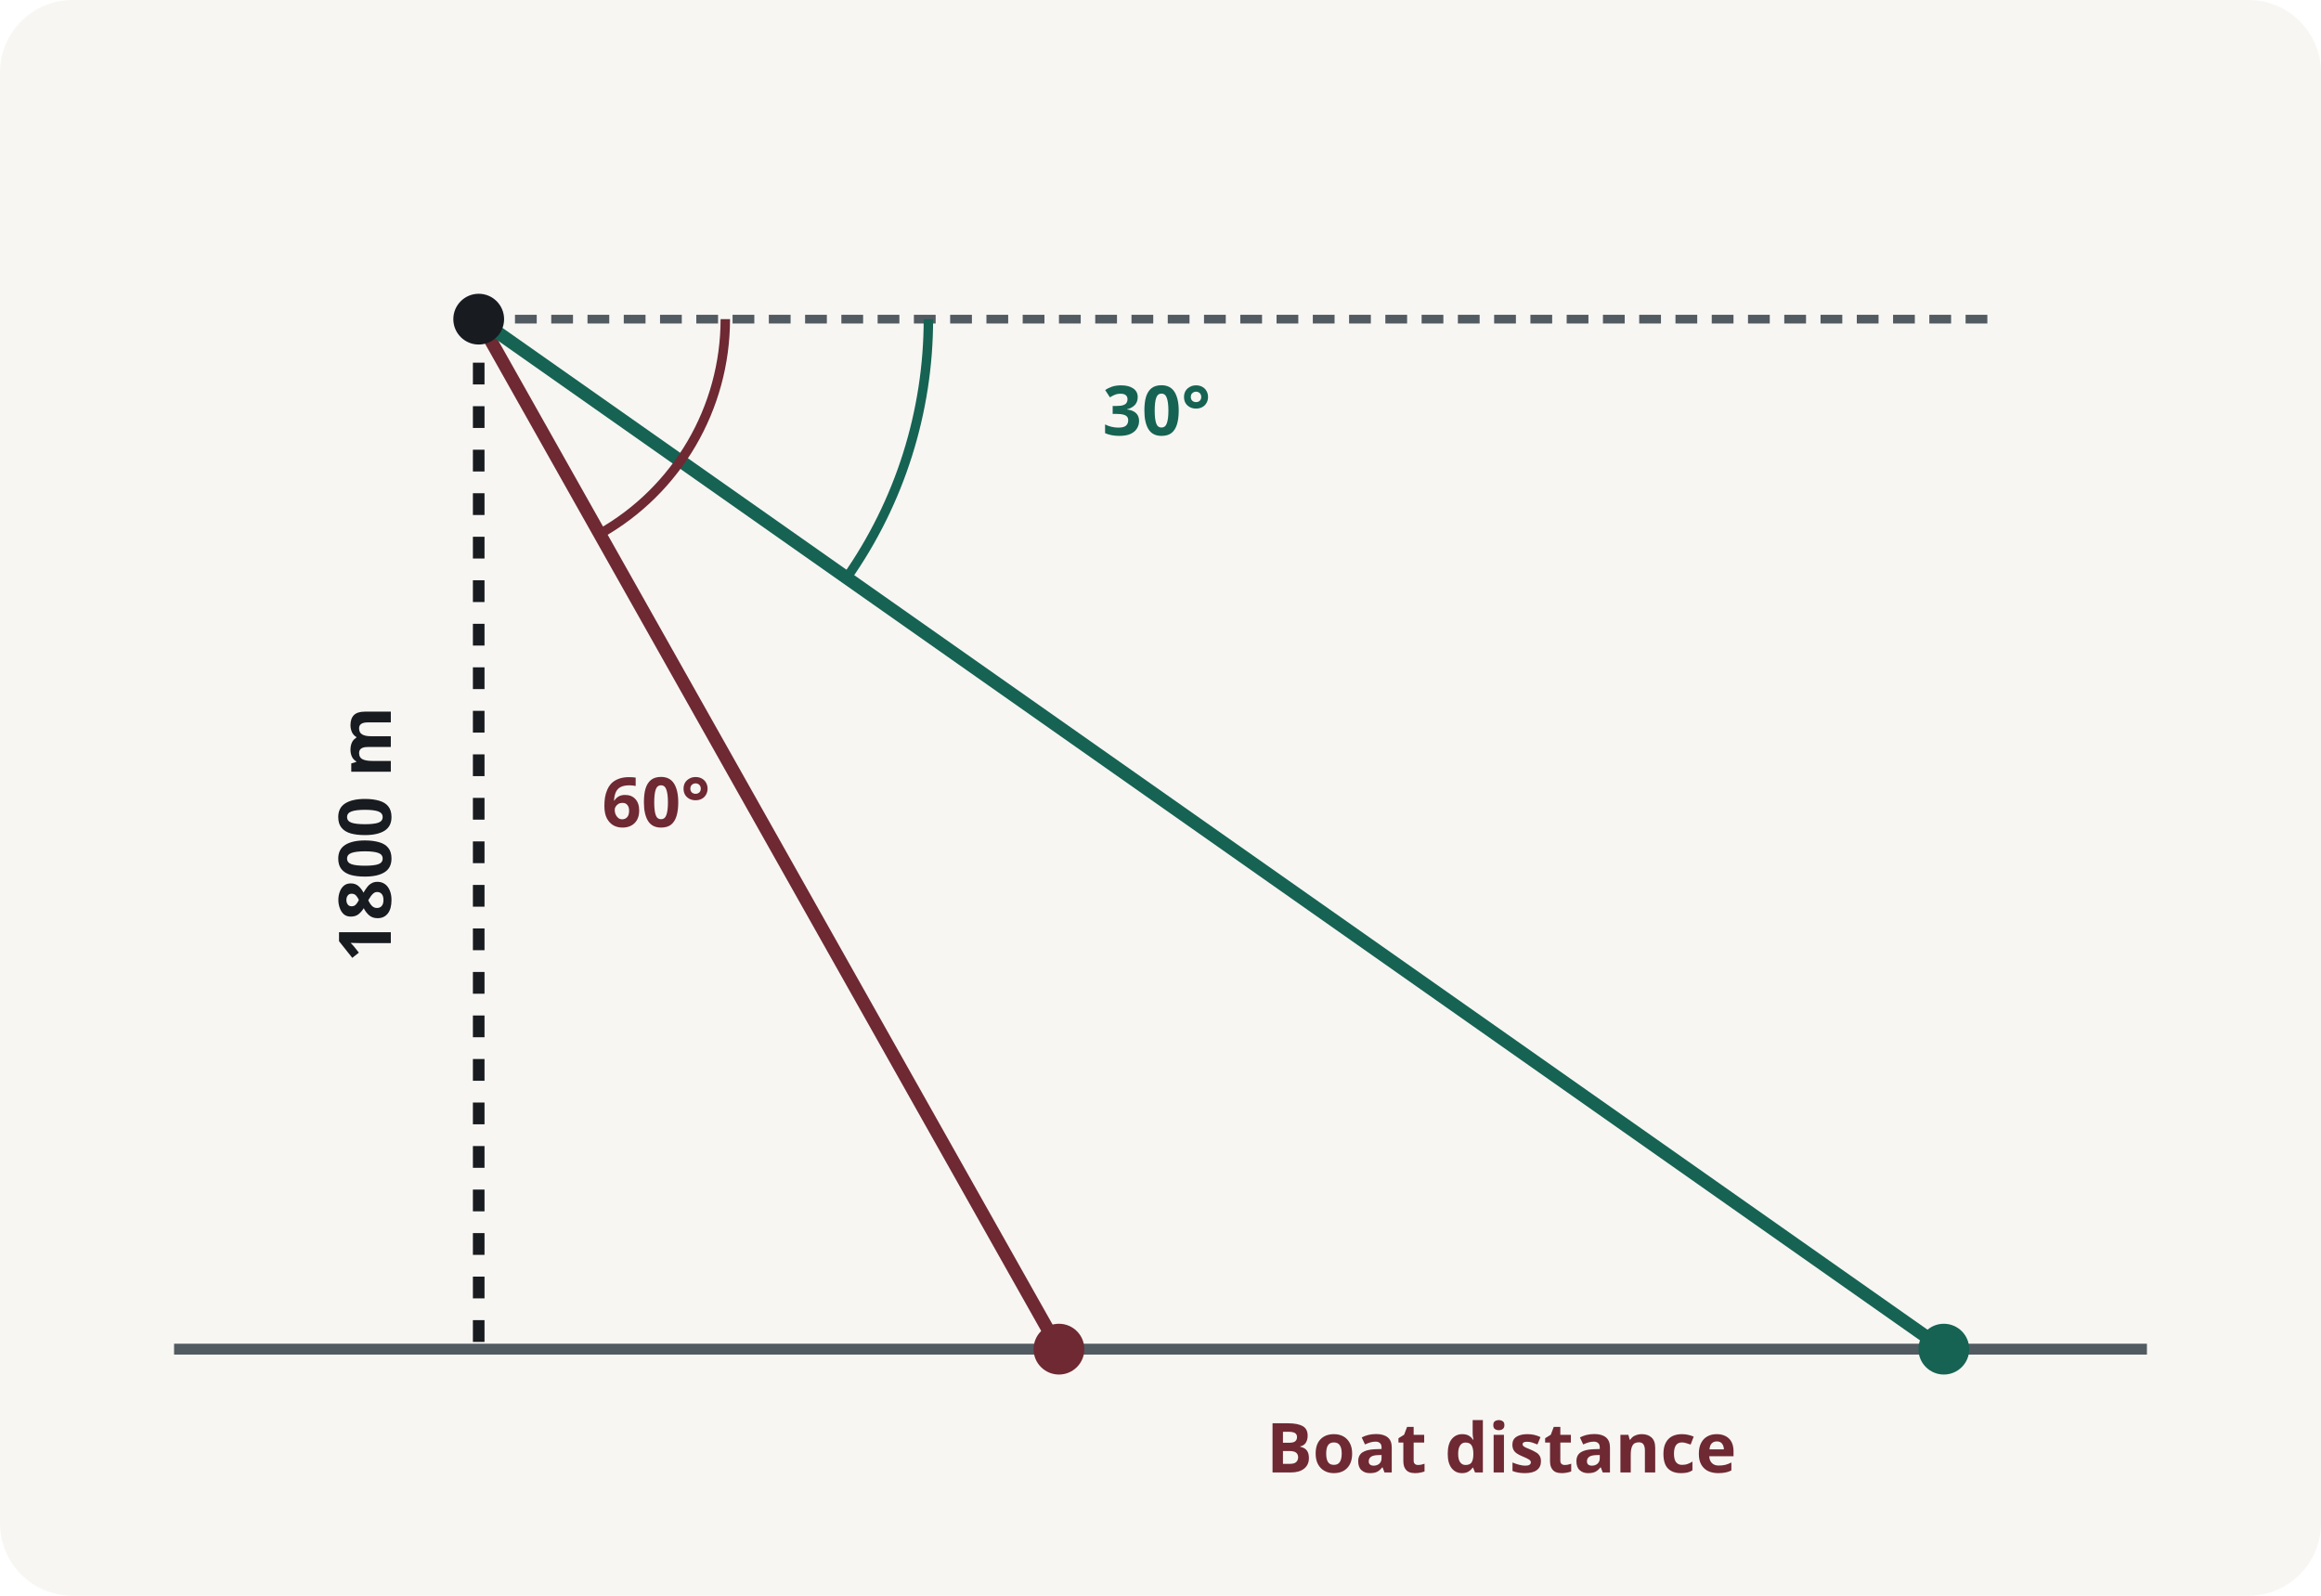
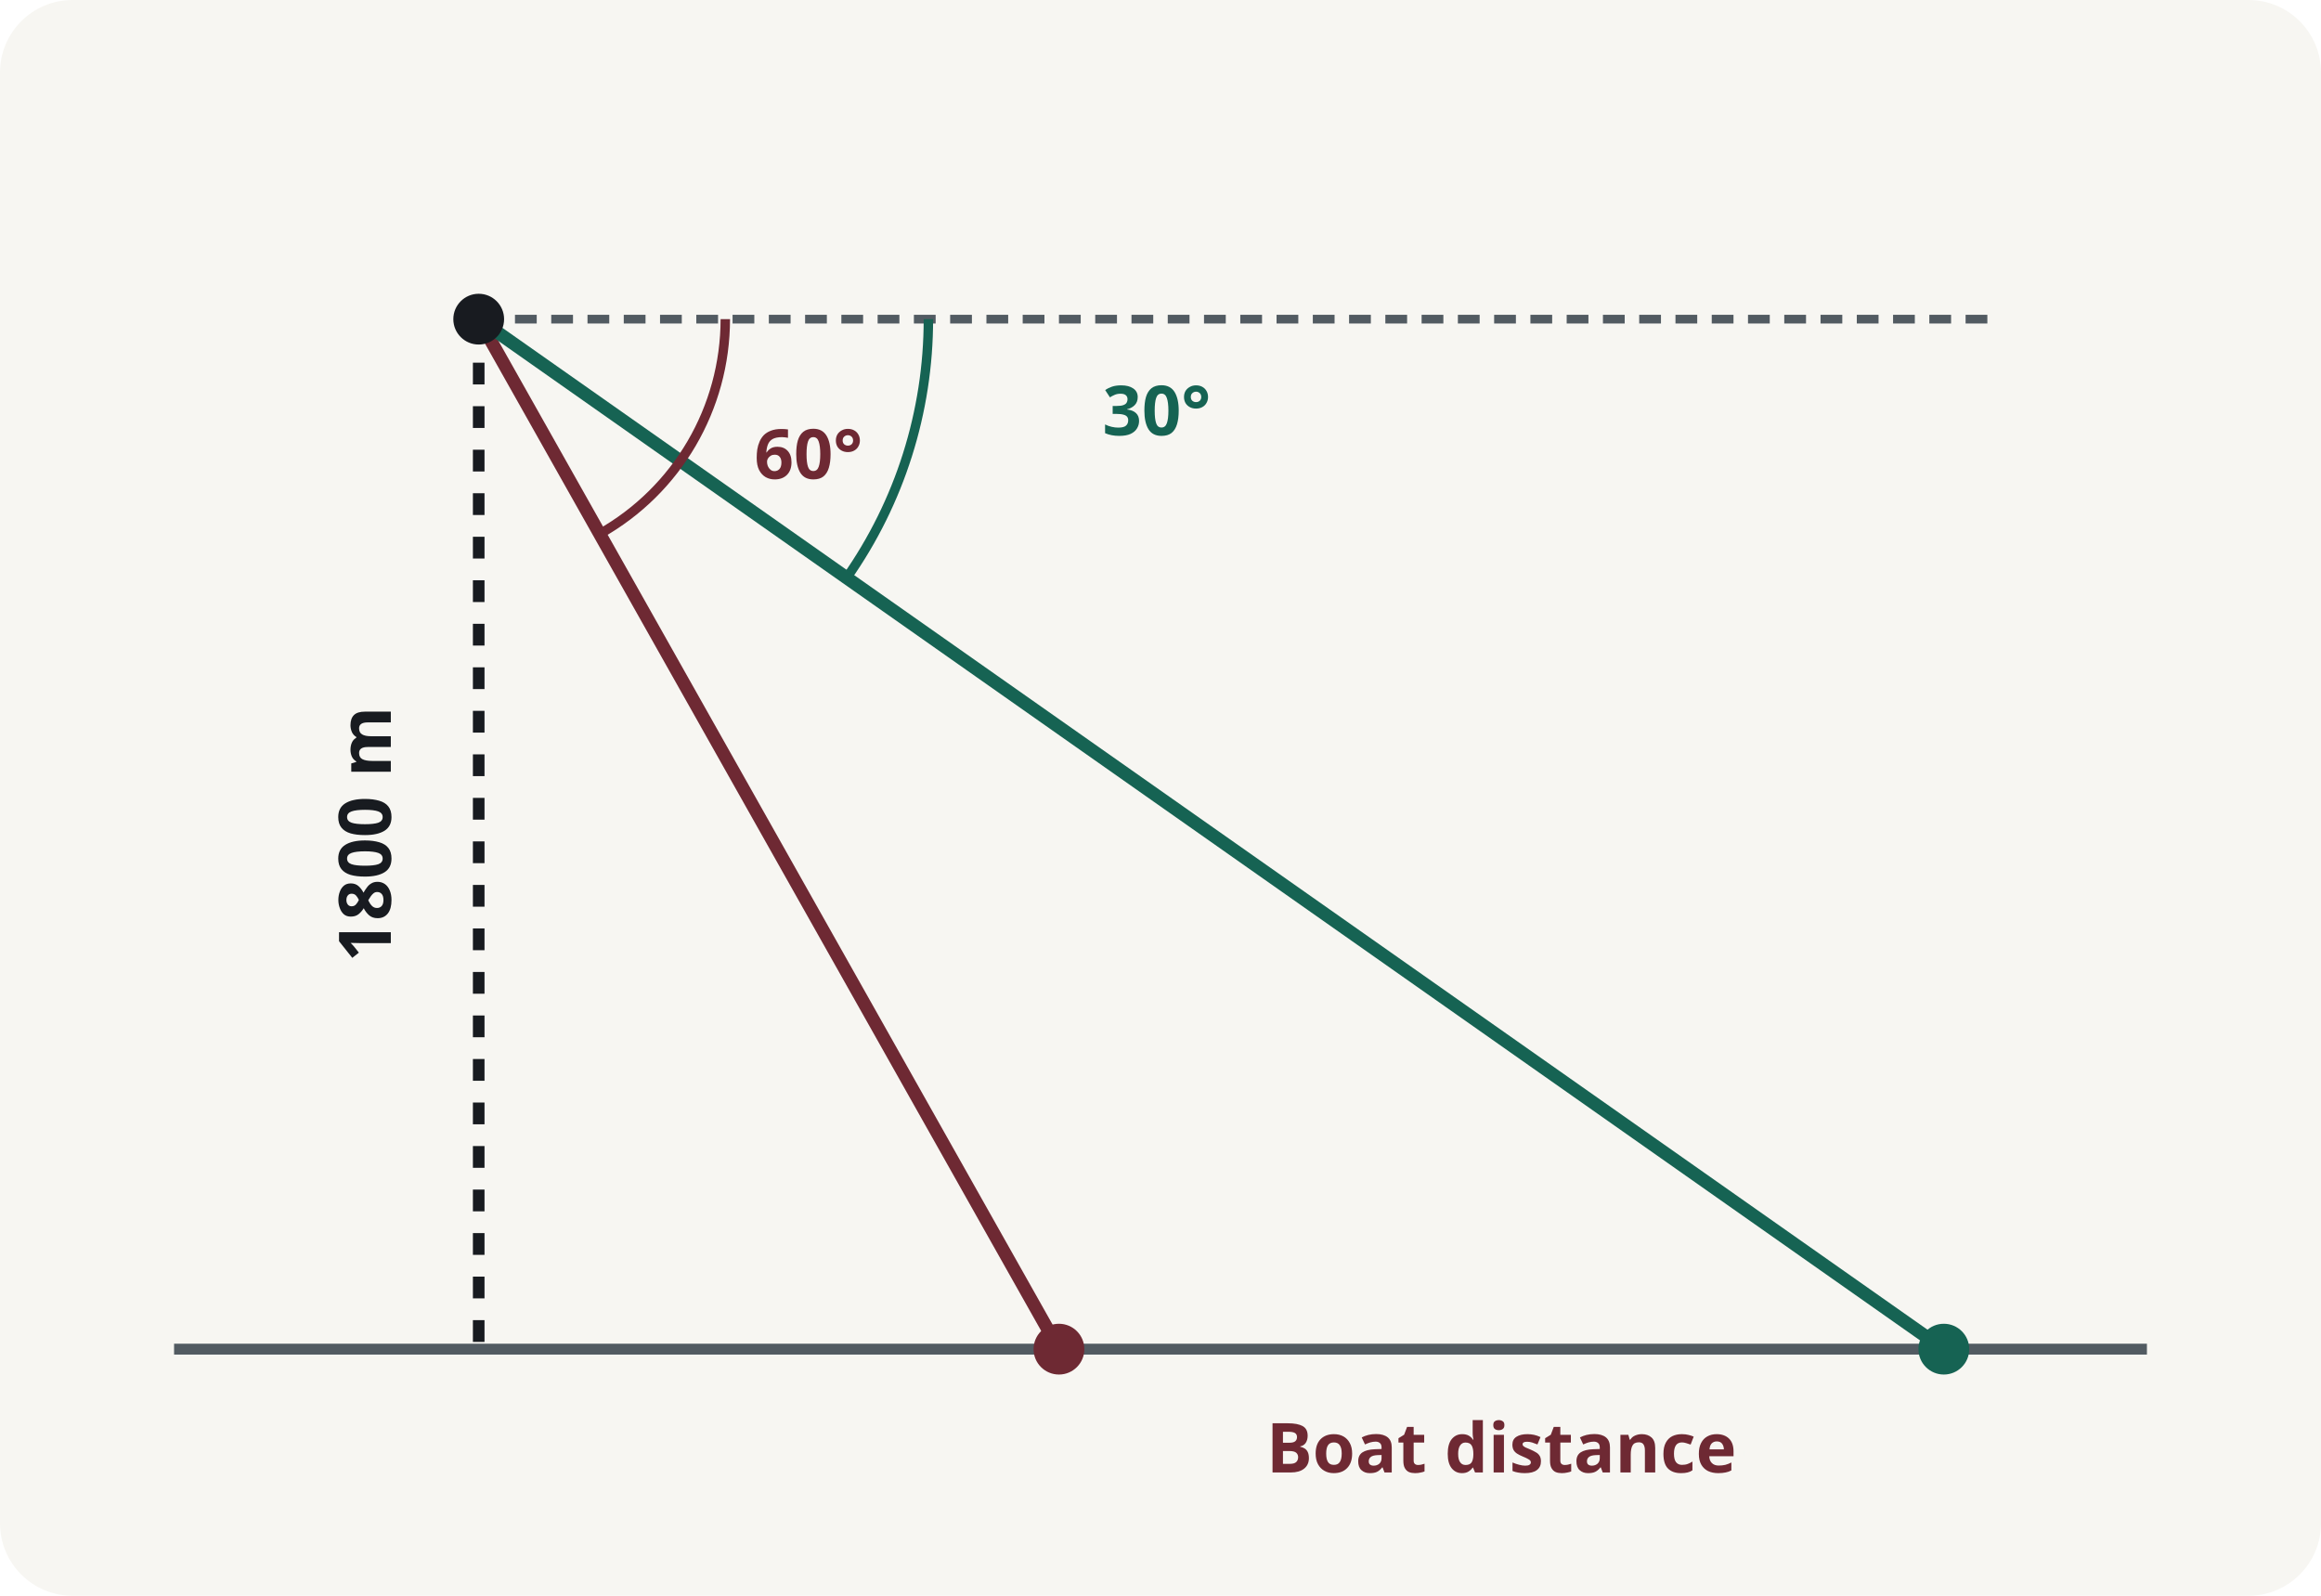
<svg xmlns="http://www.w3.org/2000/svg" viewBox="0 0 320 220" role="img" aria-labelledby="t desc">
  <style>text{paint-order:stroke;stroke:#F7F6F2;stroke-width:3px;stroke-linejoin:round;}</style>
  <rect width="320" height="220" rx="10" fill="#F7F6F2" />
  <line x1="24" y1="186" x2="296" y2="186" stroke="#525B62" stroke-width="1.5" />
  <line x1="66" y1="44" x2="66" y2="186" stroke="#181B20" stroke-width="1.6" stroke-dasharray="3,3" />
  <line x1="66" y1="44" x2="274" y2="44" stroke="#525B62" stroke-width="1.2" stroke-dasharray="3,2" />
  <line x1="66" y1="44" x2="146" y2="186" stroke="#6E2933" stroke-width="1.8" />
  <line x1="66" y1="44" x2="268" y2="186" stroke="#166353" stroke-width="1.8" />
  <circle cx="66" cy="44" r="3.5" fill="#181B20" />
  <circle cx="146" cy="186" r="3.5" fill="#6E2933" />
  <circle cx="268" cy="186" r="3.5" fill="#166353" />
  <path d="M128.0,44.0 A62,62 0 0,1 116.7,79.7" fill="none" stroke="#166353" stroke-width="1.3" />
  <path d="M100.0,44.0 A34,34 0 0,1 82.7,73.6" fill="none" stroke="#6E2933" stroke-width="1.3" />
  <text x="152" y="60" font-family="system-ui,sans-serif" font-size="9.5" font-weight="700" text-anchor="start" fill="#166353">30°</text>
-   <text x="83" y="114" font-family="system-ui,sans-serif" font-size="9.5" font-weight="700" text-anchor="start" fill="#6E2933">60°</text>
+   <text x="104" y="66" font-family="system-ui,sans-serif" font-size="9.5" font-weight="700" text-anchor="start" fill="#6E2933">60°</text>
  <text x="50" y="115" transform="rotate(-90 50 115)" font-family="system-ui,sans-serif" font-size="10" font-weight="700" text-anchor="middle" dominant-baseline="central" fill="#181B20">1800 m</text>
  <text x="207" y="203" font-family="system-ui,sans-serif" font-size="9.5" font-weight="700" text-anchor="middle" fill="#6E2933">Boat distance</text>
</svg>
